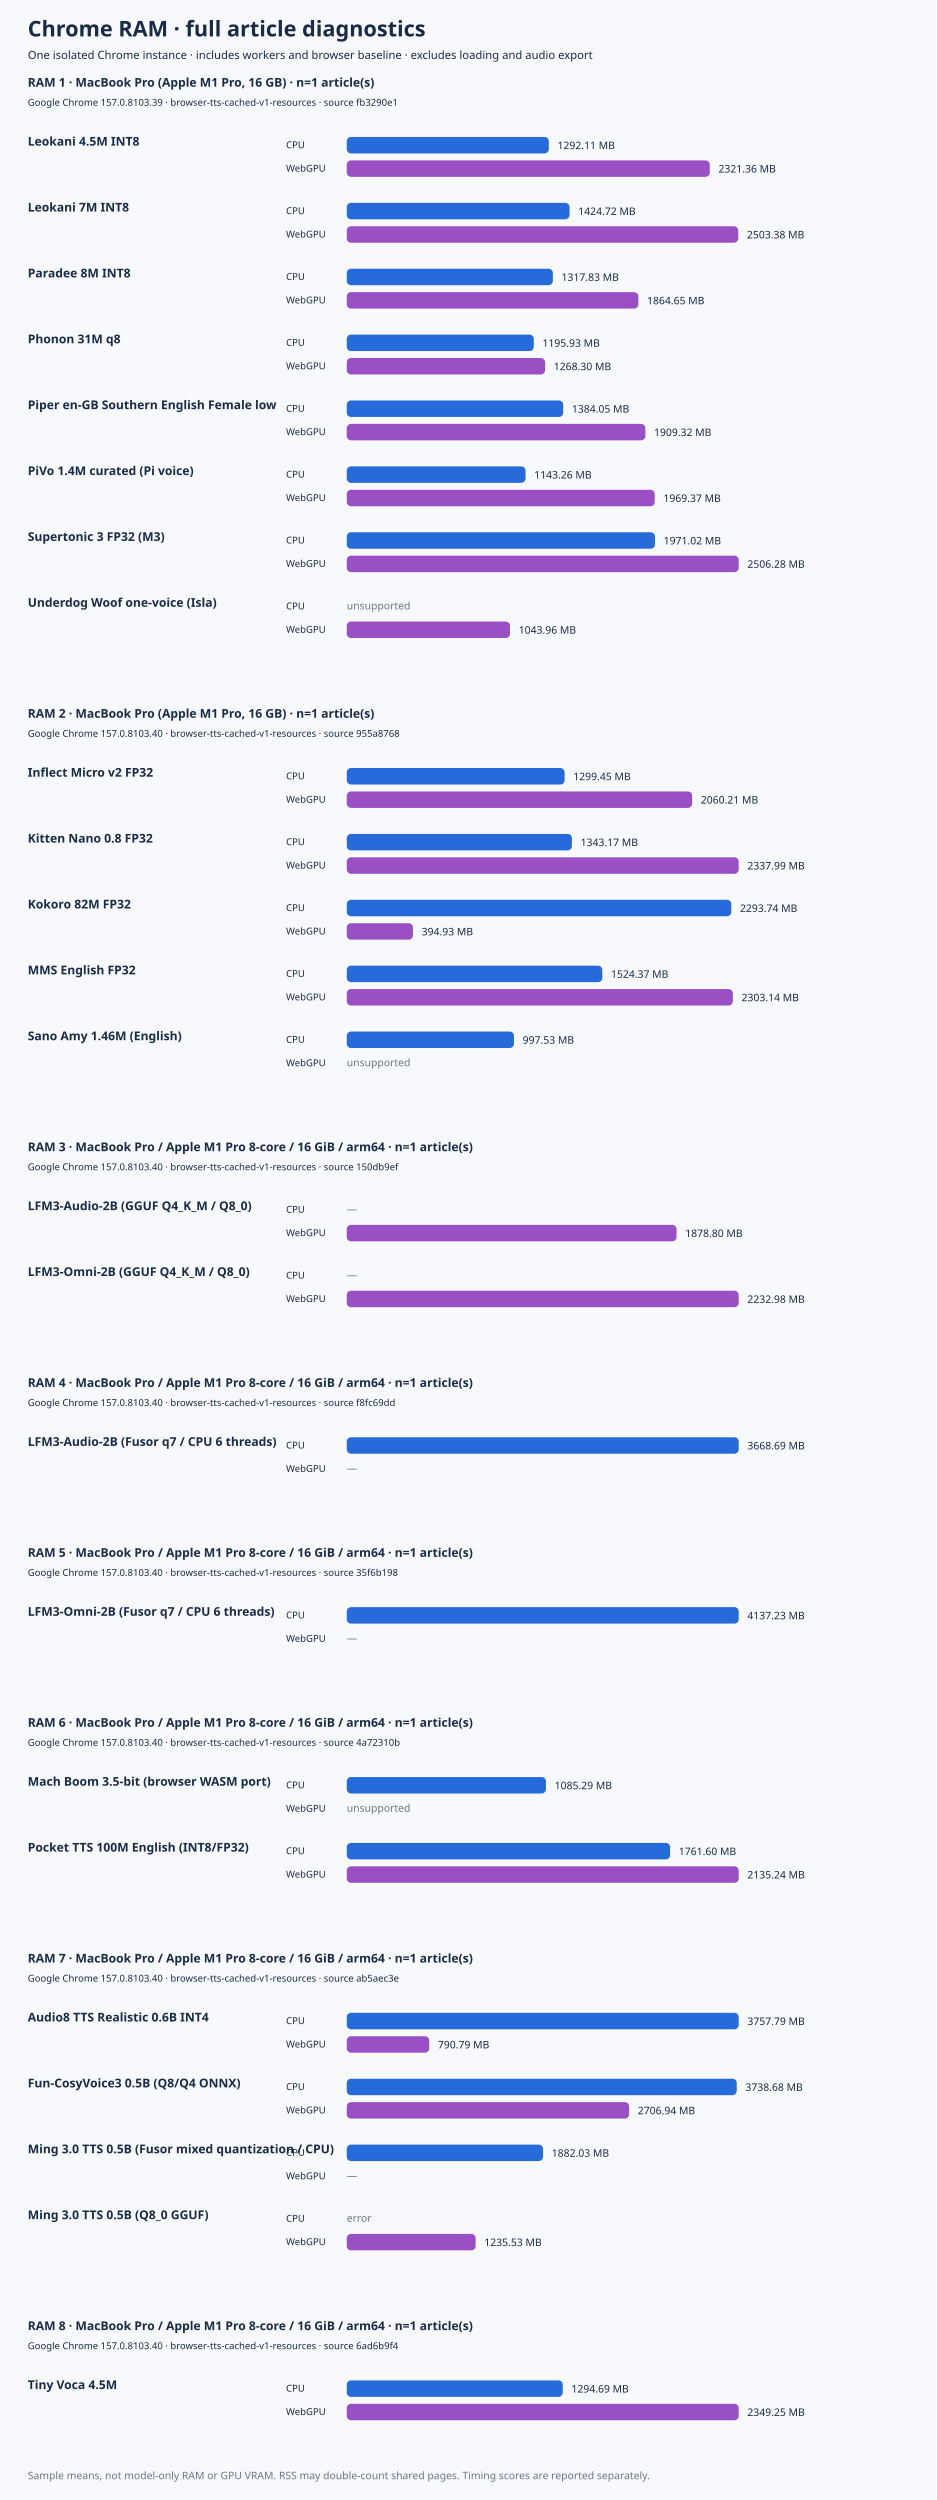
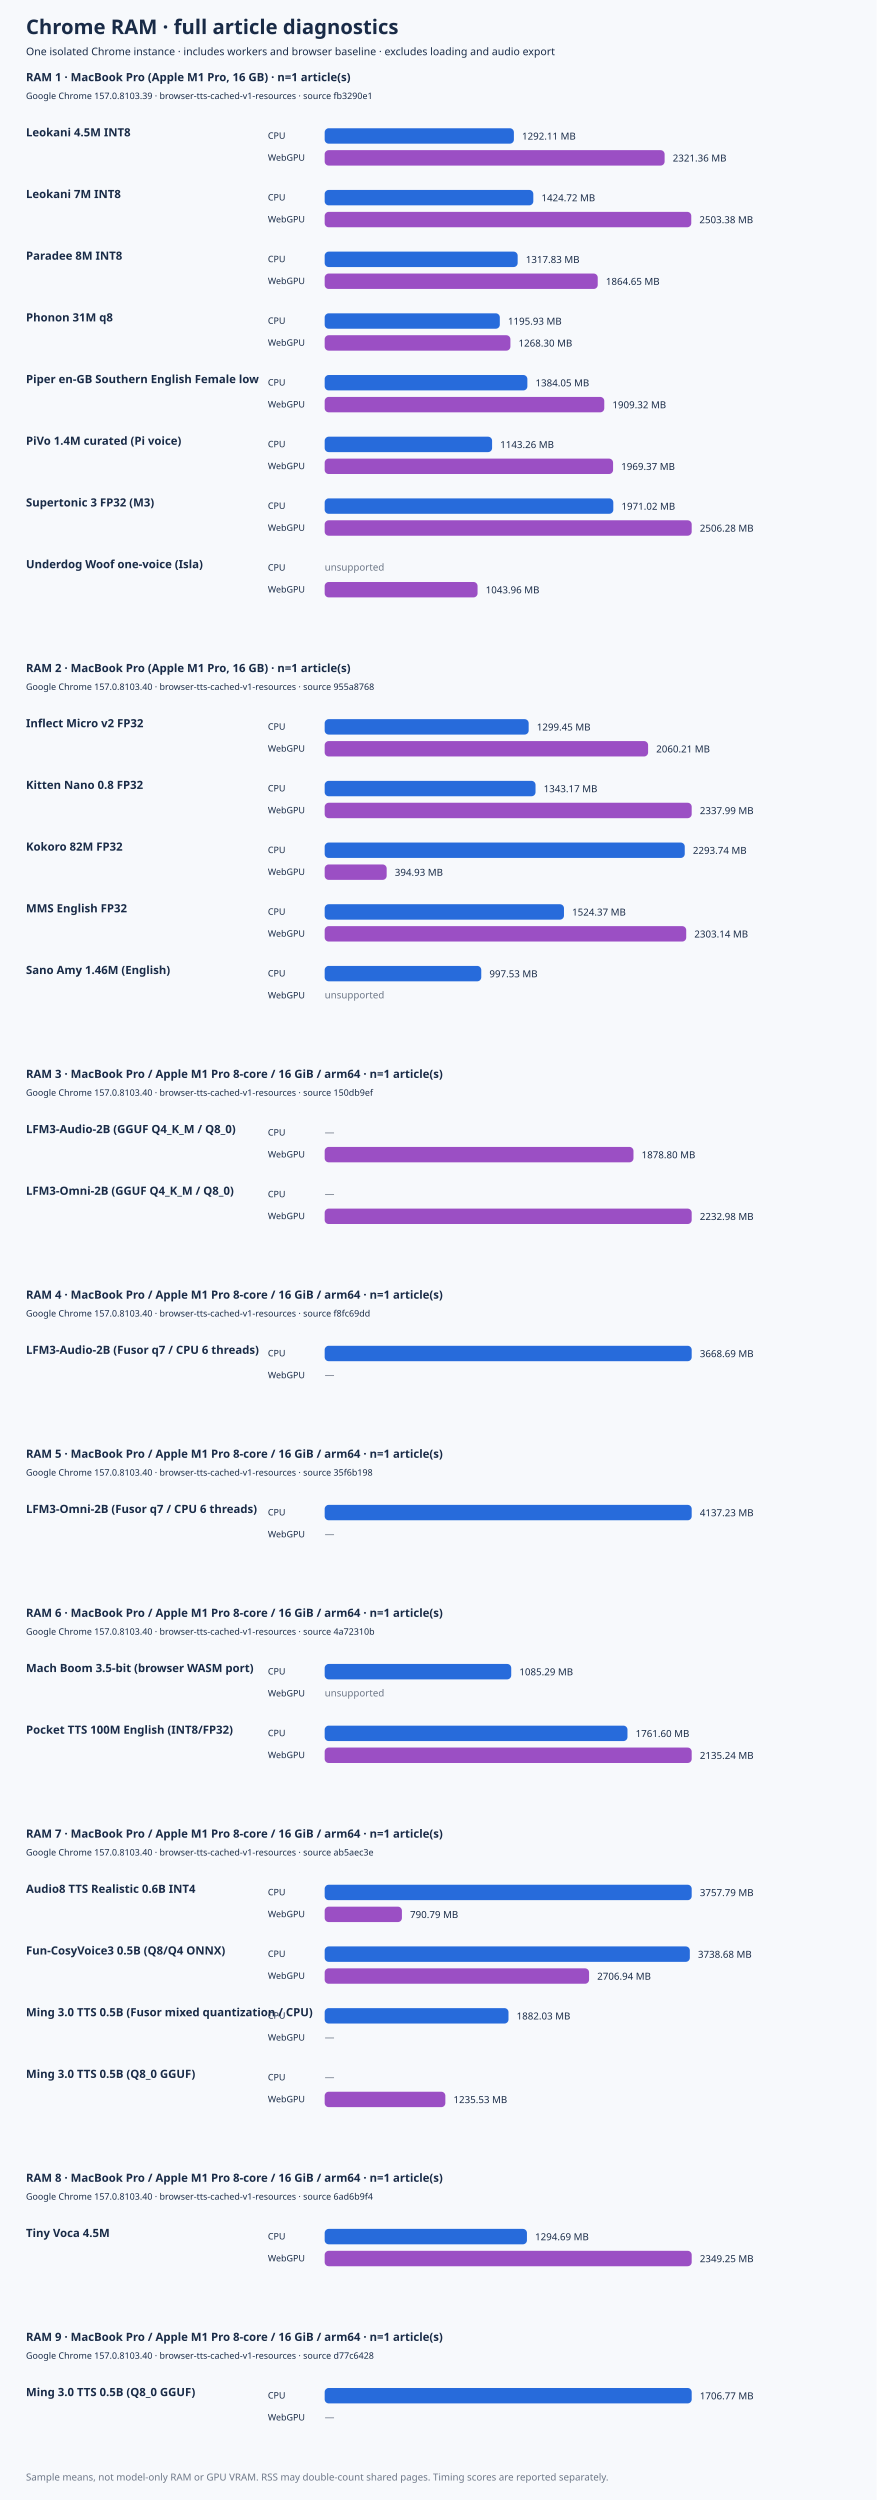
- <svg xmlns="http://www.w3.org/2000/svg" width="1080" height="2884" viewBox="0 0 1080 2884" role="img" aria-labelledby="title desc">
+ <svg xmlns="http://www.w3.org/2000/svg" width="1080" height="3080" viewBox="0 0 1080 3080" role="img" aria-labelledby="title desc">
  <rect width="100%" height="100%" fill="#f7f9fc" />
  <g font-family="system-ui,sans-serif" fill="#192b47">
    <text x="32" y="42" font-size="25" font-weight="700">Chrome RAM · full article diagnostics</text>
    <text x="32" y="68" font-size="13">One isolated Chrome instance · includes workers and browser baseline · excludes loading and audio export</text>
    <text x="32" y="100" font-size="14" font-weight="700">RAM 1 · MacBook Pro (Apple M1 Pro, 16 GB) · n=1 article(s)</text>
    <text x="32" y="122" font-size="11">Google Chrome 157.0.8103.39 · browser-tts-cached-v1-resources · source fb3290e1</text>
    <text x="32" y="168" font-size="14" font-weight="600">Leokani 4.5M INT8</text>
    <text x="330" y="171" font-size="11">CPU</text>
    <rect x="400" y="158" width="233.12" height="19" rx="5" fill="#276bdb" />
    <text x="643.12" y="172" font-size="12">1292.11 MB</text>
    <text x="330" y="198" font-size="11">WebGPU</text>
    <rect x="400" y="185" width="418.81" height="19" rx="5" fill="#9b4fc4" />
    <text x="828.81" y="199" font-size="12">2321.36 MB</text>
    <text x="32" y="244" font-size="14" font-weight="600">Leokani 7M INT8</text>
    <text x="330" y="247" font-size="11">CPU</text>
    <rect x="400" y="234" width="257.04" height="19" rx="5" fill="#276bdb" />
    <text x="667.04" y="248" font-size="12">1424.72 MB</text>
    <text x="330" y="274" font-size="11">WebGPU</text>
    <rect x="400" y="261" width="451.65" height="19" rx="5" fill="#9b4fc4" />
    <text x="861.65" y="275" font-size="12">2503.38 MB</text>
    <text x="32" y="320" font-size="14" font-weight="600">Paradee 8M INT8</text>
    <text x="330" y="323" font-size="11">CPU</text>
    <rect x="400" y="310" width="237.76" height="19" rx="5" fill="#276bdb" />
    <text x="647.76" y="324" font-size="12">1317.83 MB</text>
    <text x="330" y="350" font-size="11">WebGPU</text>
    <rect x="400" y="337" width="336.41" height="19" rx="5" fill="#9b4fc4" />
    <text x="746.41" y="351" font-size="12">1864.65 MB</text>
    <text x="32" y="396" font-size="14" font-weight="600">Phonon 31M q8</text>
    <text x="330" y="399" font-size="11">CPU</text>
    <rect x="400" y="386" width="215.77" height="19" rx="5" fill="#276bdb" />
    <text x="625.77" y="400" font-size="12">1195.93 MB</text>
    <text x="330" y="426" font-size="11">WebGPU</text>
    <rect x="400" y="413" width="228.82" height="19" rx="5" fill="#9b4fc4" />
    <text x="638.82" y="427" font-size="12">1268.30 MB</text>
    <text x="32" y="472" font-size="14" font-weight="600">Piper en-GB Southern English Female low</text>
    <text x="330" y="475" font-size="11">CPU</text>
    <rect x="400" y="462" width="249.71" height="19" rx="5" fill="#276bdb" />
    <text x="659.71" y="476" font-size="12">1384.05 MB</text>
    <text x="330" y="502" font-size="11">WebGPU</text>
    <rect x="400" y="489" width="344.47" height="19" rx="5" fill="#9b4fc4" />
    <text x="754.47" y="503" font-size="12">1909.32 MB</text>
    <text x="32" y="548" font-size="14" font-weight="600">PiVo 1.4M curated (Pi voice)</text>
    <text x="330" y="551" font-size="11">CPU</text>
    <rect x="400" y="538" width="206.26" height="19" rx="5" fill="#276bdb" />
    <text x="616.26" y="552" font-size="12">1143.26 MB</text>
    <text x="330" y="578" font-size="11">WebGPU</text>
    <rect x="400" y="565" width="355.31" height="19" rx="5" fill="#9b4fc4" />
    <text x="765.31" y="579" font-size="12">1969.37 MB</text>
    <text x="32" y="624" font-size="14" font-weight="600">Supertonic 3 FP32 (M3)</text>
    <text x="330" y="627" font-size="11">CPU</text>
    <rect x="400" y="614" width="355.60" height="19" rx="5" fill="#276bdb" />
    <text x="765.60" y="628" font-size="12">1971.02 MB</text>
    <text x="330" y="654" font-size="11">WebGPU</text>
    <rect x="400" y="641" width="452.17" height="19" rx="5" fill="#9b4fc4" />
    <text x="862.17" y="655" font-size="12">2506.28 MB</text>
    <text x="32" y="700" font-size="14" font-weight="600">Underdog Woof one-voice (Isla)</text>
    <text x="330" y="703" font-size="11">CPU</text>
    <text x="400" y="703" font-size="12" fill="#6c7686">unsupported</text>
    <text x="330" y="730" font-size="11">WebGPU</text>
    <rect x="400" y="717" width="188.35" height="19" rx="5" fill="#9b4fc4" />
    <text x="598.35" y="731" font-size="12">1043.96 MB</text>
    <text x="32" y="828" font-size="14" font-weight="700">RAM 2 · MacBook Pro (Apple M1 Pro, 16 GB) · n=1 article(s)</text>
    <text x="32" y="850" font-size="11">Google Chrome 157.0.8103.40 · browser-tts-cached-v1-resources · source 955a8768</text>
    <text x="32" y="896" font-size="14" font-weight="600">Inflect Micro v2 FP32</text>
    <text x="330" y="899" font-size="11">CPU</text>
    <rect x="400" y="886" width="251.32" height="19" rx="5" fill="#276bdb" />
    <text x="661.32" y="900" font-size="12">1299.45 MB</text>
    <text x="330" y="926" font-size="11">WebGPU</text>
    <rect x="400" y="913" width="398.45" height="19" rx="5" fill="#9b4fc4" />
    <text x="808.45" y="927" font-size="12">2060.21 MB</text>
    <text x="32" y="972" font-size="14" font-weight="600">Kitten Nano 0.8 FP32</text>
    <text x="330" y="975" font-size="11">CPU</text>
    <rect x="400" y="962" width="259.77" height="19" rx="5" fill="#276bdb" />
    <text x="669.77" y="976" font-size="12">1343.17 MB</text>
    <text x="330" y="1002" font-size="11">WebGPU</text>
    <rect x="400" y="989" width="452.17" height="19" rx="5" fill="#9b4fc4" />
    <text x="862.17" y="1003" font-size="12">2337.99 MB</text>
    <text x="32" y="1048" font-size="14" font-weight="600">Kokoro 82M FP32</text>
    <text x="330" y="1051" font-size="11">CPU</text>
    <rect x="400" y="1038" width="443.61" height="19" rx="5" fill="#276bdb" />
    <text x="853.61" y="1052" font-size="12">2293.74 MB</text>
    <text x="330" y="1078" font-size="11">WebGPU</text>
    <rect x="400" y="1065" width="76.38" height="19" rx="5" fill="#9b4fc4" />
    <text x="486.38" y="1079" font-size="12">394.93 MB</text>
    <text x="32" y="1124" font-size="14" font-weight="600">MMS English FP32</text>
    <text x="330" y="1127" font-size="11">CPU</text>
    <rect x="400" y="1114" width="294.82" height="19" rx="5" fill="#276bdb" />
    <text x="704.82" y="1128" font-size="12">1524.37 MB</text>
    <text x="330" y="1154" font-size="11">WebGPU</text>
    <rect x="400" y="1141" width="445.43" height="19" rx="5" fill="#9b4fc4" />
    <text x="855.43" y="1155" font-size="12">2303.14 MB</text>
    <text x="32" y="1200" font-size="14" font-weight="600">Sano Amy 1.46M (English)</text>
    <text x="330" y="1203" font-size="11">CPU</text>
    <rect x="400" y="1190" width="192.92" height="19" rx="5" fill="#276bdb" />
    <text x="602.92" y="1204" font-size="12">997.53 MB</text>
    <text x="330" y="1230" font-size="11">WebGPU</text>
    <text x="400" y="1230" font-size="12" fill="#6c7686">unsupported</text>
    <text x="32" y="1328" font-size="14" font-weight="700">RAM 3 · MacBook Pro / Apple M1 Pro 8-core / 16 GiB / arm64 · n=1 article(s)</text>
    <text x="32" y="1350" font-size="11">Google Chrome 157.0.8103.40 · browser-tts-cached-v1-resources · source 150db9ef</text>
    <text x="32" y="1396" font-size="14" font-weight="600">LFM3-Audio-2B (GGUF Q4_K_M / Q8_0)</text>
    <text x="330" y="1399" font-size="11">CPU</text>
    <text x="400" y="1399" font-size="12" fill="#6c7686">—</text>
    <text x="330" y="1426" font-size="11">WebGPU</text>
    <rect x="400" y="1413" width="380.45" height="19" rx="5" fill="#9b4fc4" />
    <text x="790.45" y="1427" font-size="12">1878.80 MB</text>
    <text x="32" y="1472" font-size="14" font-weight="600">LFM3-Omni-2B (GGUF Q4_K_M / Q8_0)</text>
    <text x="330" y="1475" font-size="11">CPU</text>
    <text x="400" y="1475" font-size="12" fill="#6c7686">—</text>
    <text x="330" y="1502" font-size="11">WebGPU</text>
    <rect x="400" y="1489" width="452.17" height="19" rx="5" fill="#9b4fc4" />
    <text x="862.17" y="1503" font-size="12">2232.98 MB</text>
    <text x="32" y="1600" font-size="14" font-weight="700">RAM 4 · MacBook Pro / Apple M1 Pro 8-core / 16 GiB / arm64 · n=1 article(s)</text>
    <text x="32" y="1622" font-size="11">Google Chrome 157.0.8103.40 · browser-tts-cached-v1-resources · source f8fc69dd</text>
    <text x="32" y="1668" font-size="14" font-weight="600">LFM3-Audio-2B (Fusor q7 / CPU 6 threads)</text>
    <text x="330" y="1671" font-size="11">CPU</text>
    <rect x="400" y="1658" width="452.17" height="19" rx="5" fill="#276bdb" />
    <text x="862.17" y="1672" font-size="12">3668.69 MB</text>
    <text x="330" y="1698" font-size="11">WebGPU</text>
    <text x="400" y="1698" font-size="12" fill="#6c7686">—</text>
    <text x="32" y="1796" font-size="14" font-weight="700">RAM 5 · MacBook Pro / Apple M1 Pro 8-core / 16 GiB / arm64 · n=1 article(s)</text>
    <text x="32" y="1818" font-size="11">Google Chrome 157.0.8103.40 · browser-tts-cached-v1-resources · source 35f6b198</text>
    <text x="32" y="1864" font-size="14" font-weight="600">LFM3-Omni-2B (Fusor q7 / CPU 6 threads)</text>
    <text x="330" y="1867" font-size="11">CPU</text>
    <rect x="400" y="1854" width="452.17" height="19" rx="5" fill="#276bdb" />
    <text x="862.17" y="1868" font-size="12">4137.23 MB</text>
    <text x="330" y="1894" font-size="11">WebGPU</text>
    <text x="400" y="1894" font-size="12" fill="#6c7686">—</text>
    <text x="32" y="1992" font-size="14" font-weight="700">RAM 6 · MacBook Pro / Apple M1 Pro 8-core / 16 GiB / arm64 · n=1 article(s)</text>
    <text x="32" y="2014" font-size="11">Google Chrome 157.0.8103.40 · browser-tts-cached-v1-resources · source 4a72310b</text>
    <text x="32" y="2060" font-size="14" font-weight="600">Mach Boom 3.5-bit (browser WASM port)</text>
    <text x="330" y="2063" font-size="11">CPU</text>
    <rect x="400" y="2050" width="229.83" height="19" rx="5" fill="#276bdb" />
    <text x="639.83" y="2064" font-size="12">1085.29 MB</text>
    <text x="330" y="2090" font-size="11">WebGPU</text>
    <text x="400" y="2090" font-size="12" fill="#6c7686">unsupported</text>
    <text x="32" y="2136" font-size="14" font-weight="600">Pocket TTS 100M English (INT8/FP32)</text>
    <text x="330" y="2139" font-size="11">CPU</text>
    <rect x="400" y="2126" width="373.05" height="19" rx="5" fill="#276bdb" />
    <text x="783.05" y="2140" font-size="12">1761.60 MB</text>
    <text x="330" y="2166" font-size="11">WebGPU</text>
    <rect x="400" y="2153" width="452.17" height="19" rx="5" fill="#9b4fc4" />
    <text x="862.17" y="2167" font-size="12">2135.24 MB</text>
    <text x="32" y="2264" font-size="14" font-weight="700">RAM 7 · MacBook Pro / Apple M1 Pro 8-core / 16 GiB / arm64 · n=1 article(s)</text>
    <text x="32" y="2286" font-size="11">Google Chrome 157.0.8103.40 · browser-tts-cached-v1-resources · source ab5aec3e</text>
    <text x="32" y="2332" font-size="14" font-weight="600">Audio8 TTS Realistic 0.6B INT4</text>
    <text x="330" y="2335" font-size="11">CPU</text>
    <rect x="400" y="2322" width="452.17" height="19" rx="5" fill="#276bdb" />
    <text x="862.17" y="2336" font-size="12">3757.79 MB</text>
    <text x="330" y="2362" font-size="11">WebGPU</text>
    <rect x="400" y="2349" width="95.16" height="19" rx="5" fill="#9b4fc4" />
    <text x="505.16" y="2363" font-size="12">790.79 MB</text>
    <text x="32" y="2408" font-size="14" font-weight="600">Fun-CosyVoice3 0.5B (Q8/Q4 ONNX)</text>
    <text x="330" y="2411" font-size="11">CPU</text>
    <rect x="400" y="2398" width="449.87" height="19" rx="5" fill="#276bdb" />
    <text x="859.87" y="2412" font-size="12">3738.68 MB</text>
    <text x="330" y="2438" font-size="11">WebGPU</text>
    <rect x="400" y="2425" width="325.73" height="19" rx="5" fill="#9b4fc4" />
    <text x="735.73" y="2439" font-size="12">2706.94 MB</text>
    <text x="32" y="2484" font-size="14" font-weight="600">Ming 3.0 TTS 0.5B (Fusor mixed quantization / CPU)</text>
    <text x="330" y="2487" font-size="11">CPU</text>
    <rect x="400" y="2474" width="226.46" height="19" rx="5" fill="#276bdb" />
    <text x="636.46" y="2488" font-size="12">1882.03 MB</text>
    <text x="330" y="2514" font-size="11">WebGPU</text>
    <text x="400" y="2514" font-size="12" fill="#6c7686">—</text>
    <text x="32" y="2560" font-size="14" font-weight="600">Ming 3.0 TTS 0.5B (Q8_0 GGUF)</text>
    <text x="330" y="2563" font-size="11">CPU</text>
-     <text x="400" y="2563" font-size="12" fill="#6c7686">error</text>
+     <text x="400" y="2563" font-size="12" fill="#6c7686">—</text>
    <text x="330" y="2590" font-size="11">WebGPU</text>
    <rect x="400" y="2577" width="148.67" height="19" rx="5" fill="#9b4fc4" />
    <text x="558.67" y="2591" font-size="12">1235.53 MB</text>
    <text x="32" y="2688" font-size="14" font-weight="700">RAM 8 · MacBook Pro / Apple M1 Pro 8-core / 16 GiB / arm64 · n=1 article(s)</text>
    <text x="32" y="2710" font-size="11">Google Chrome 157.0.8103.40 · browser-tts-cached-v1-resources · source 6ad6b9f4</text>
    <text x="32" y="2756" font-size="14" font-weight="600">Tiny Voca 4.5M</text>
    <text x="330" y="2759" font-size="11">CPU</text>
    <rect x="400" y="2746" width="249.20" height="19" rx="5" fill="#276bdb" />
    <text x="659.20" y="2760" font-size="12">1294.69 MB</text>
    <text x="330" y="2786" font-size="11">WebGPU</text>
    <rect x="400" y="2773" width="452.17" height="19" rx="5" fill="#9b4fc4" />
    <text x="862.17" y="2787" font-size="12">2349.25 MB</text>
-     <text x="32" y="2860" font-size="12" fill="#6c7686">Sample means, not model-only RAM or GPU VRAM. RSS may double-count shared pages. Timing scores are reported separately.</text>
+     <text x="32" y="2884" font-size="14" font-weight="700">RAM 9 · MacBook Pro / Apple M1 Pro 8-core / 16 GiB / arm64 · n=1 article(s)</text>
+     <text x="32" y="2906" font-size="11">Google Chrome 157.0.8103.40 · browser-tts-cached-v1-resources · source d77c6428</text>
+     <text x="32" y="2952" font-size="14" font-weight="600">Ming 3.0 TTS 0.5B (Q8_0 GGUF)</text>
+     <text x="330" y="2955" font-size="11">CPU</text>
+     <rect x="400" y="2942" width="452.17" height="19" rx="5" fill="#276bdb" />
+     <text x="862.17" y="2956" font-size="12">1706.77 MB</text>
+     <text x="330" y="2982" font-size="11">WebGPU</text>
+     <text x="400" y="2982" font-size="12" fill="#6c7686">—</text>
+     <text x="32" y="3056" font-size="12" fill="#6c7686">Sample means, not model-only RAM or GPU VRAM. RSS may double-count shared pages. Timing scores are reported separately.</text>
  </g>
</svg>
